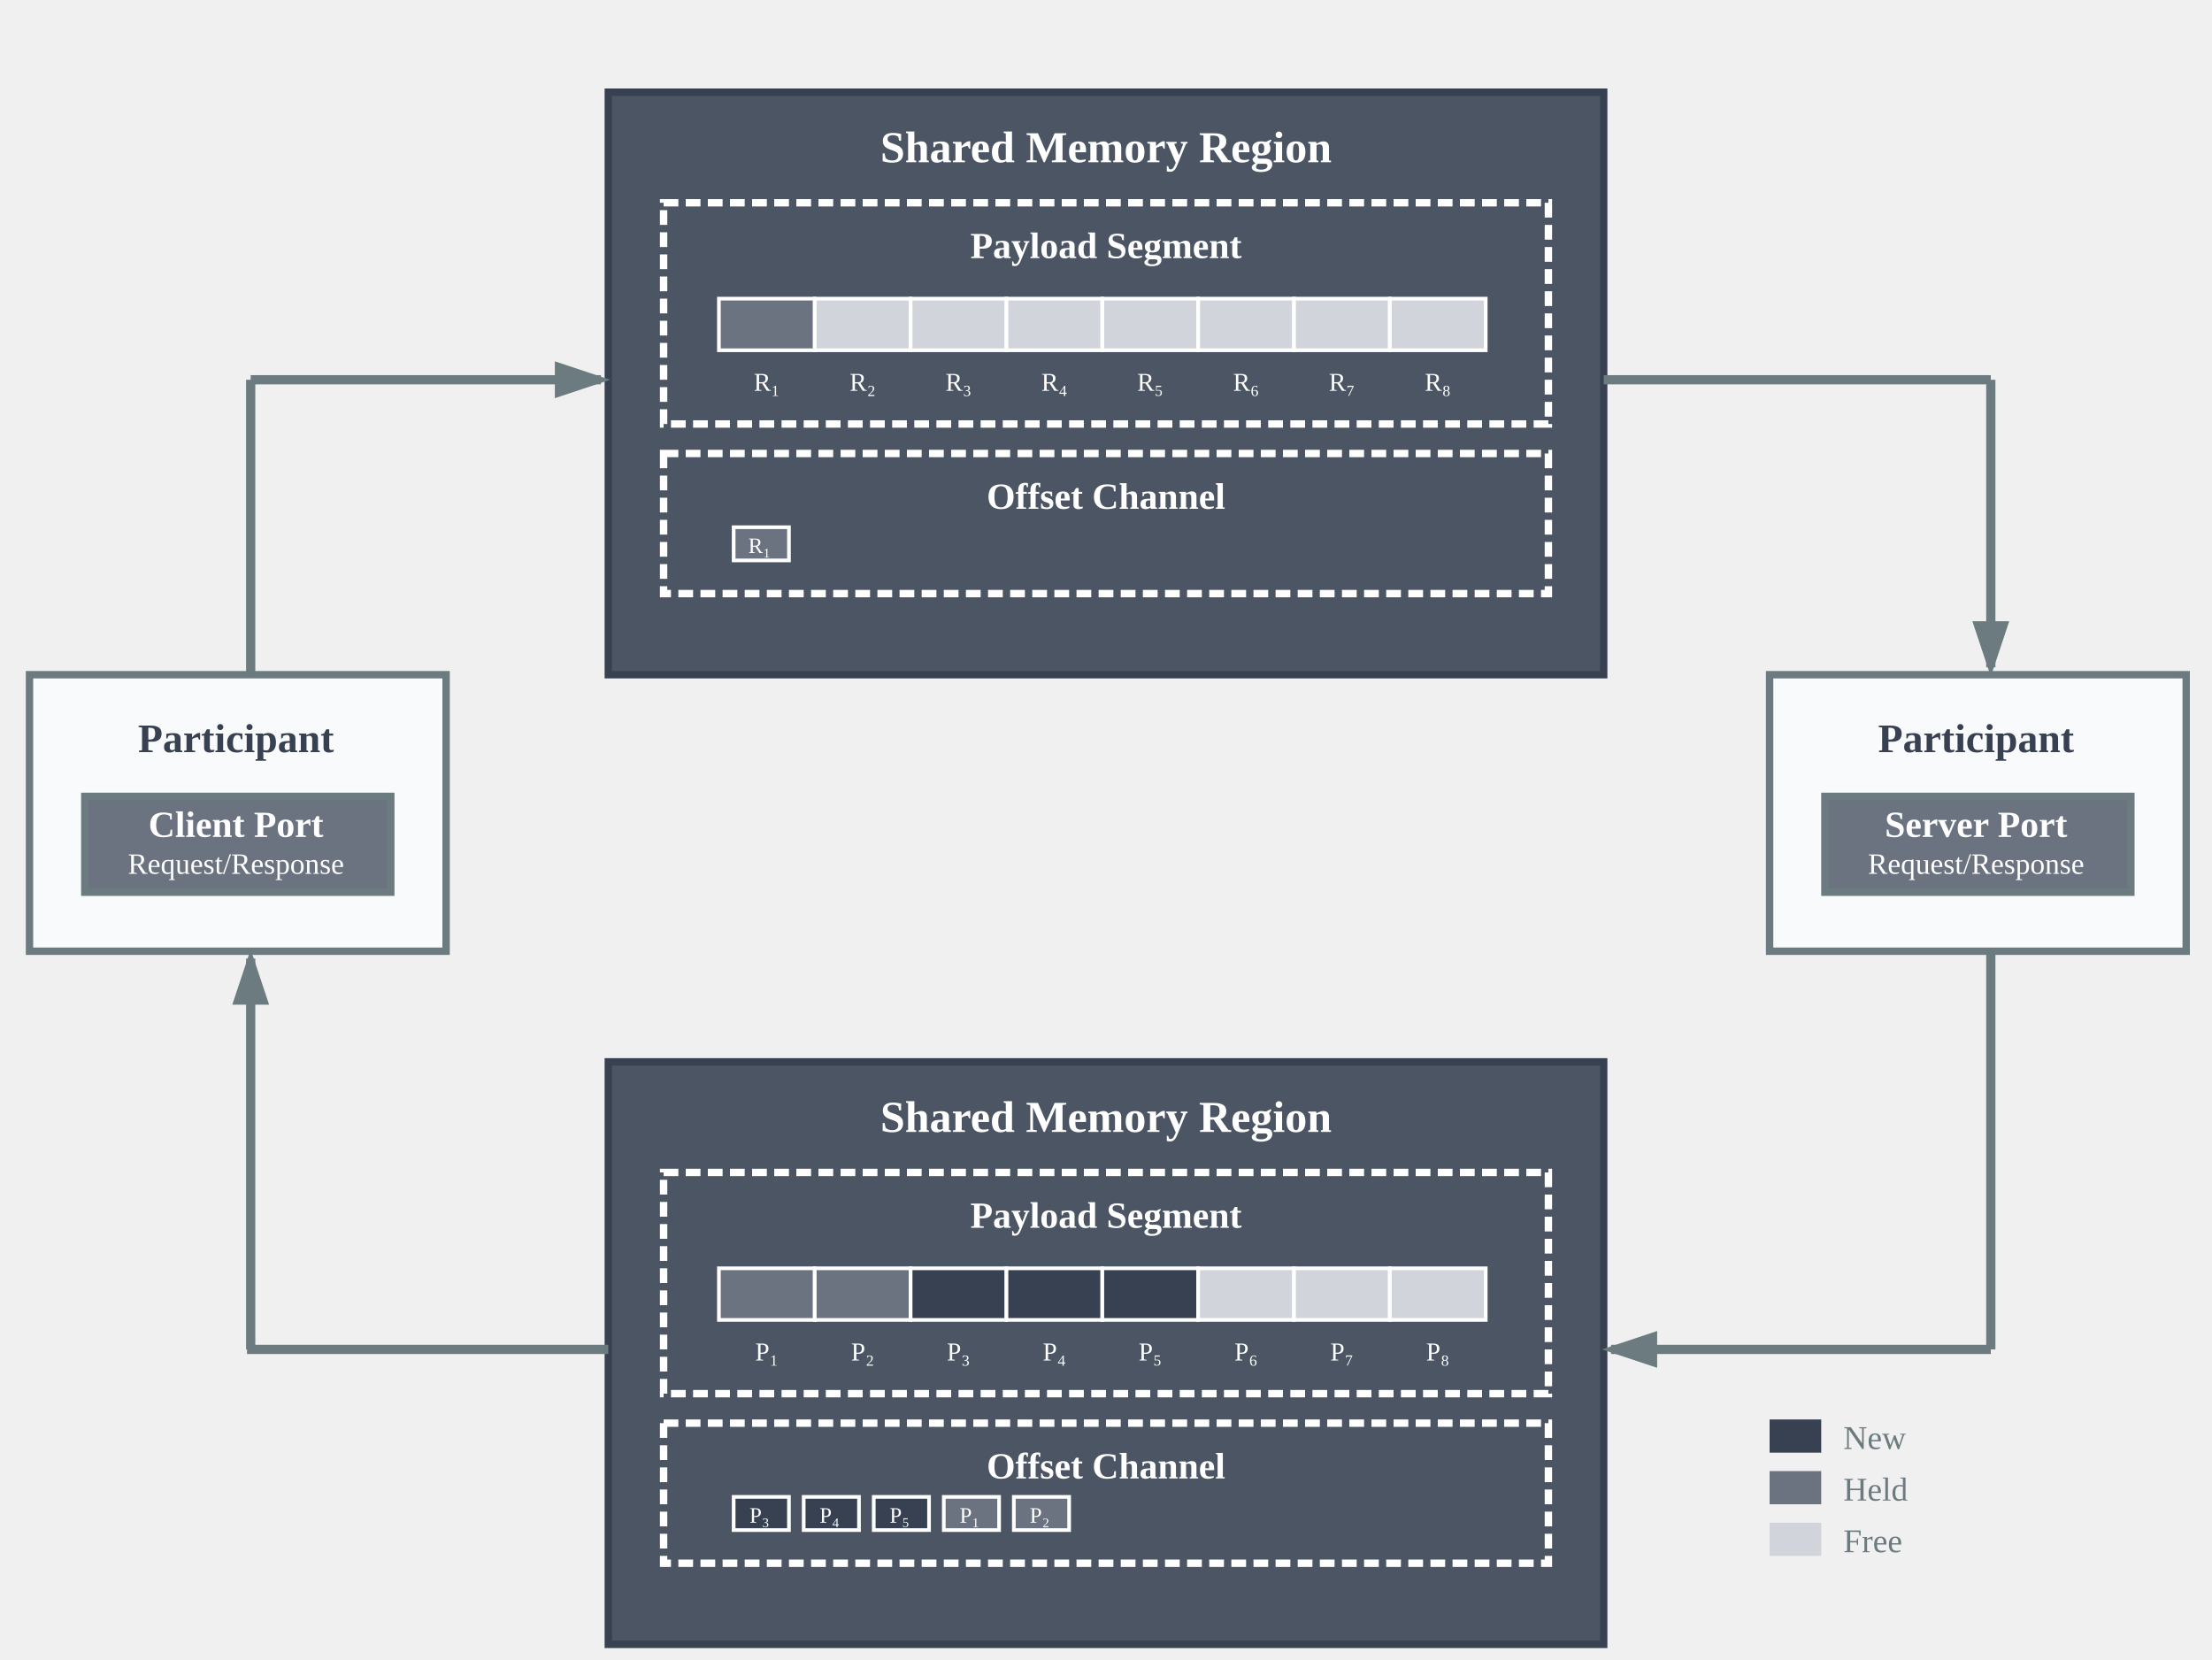
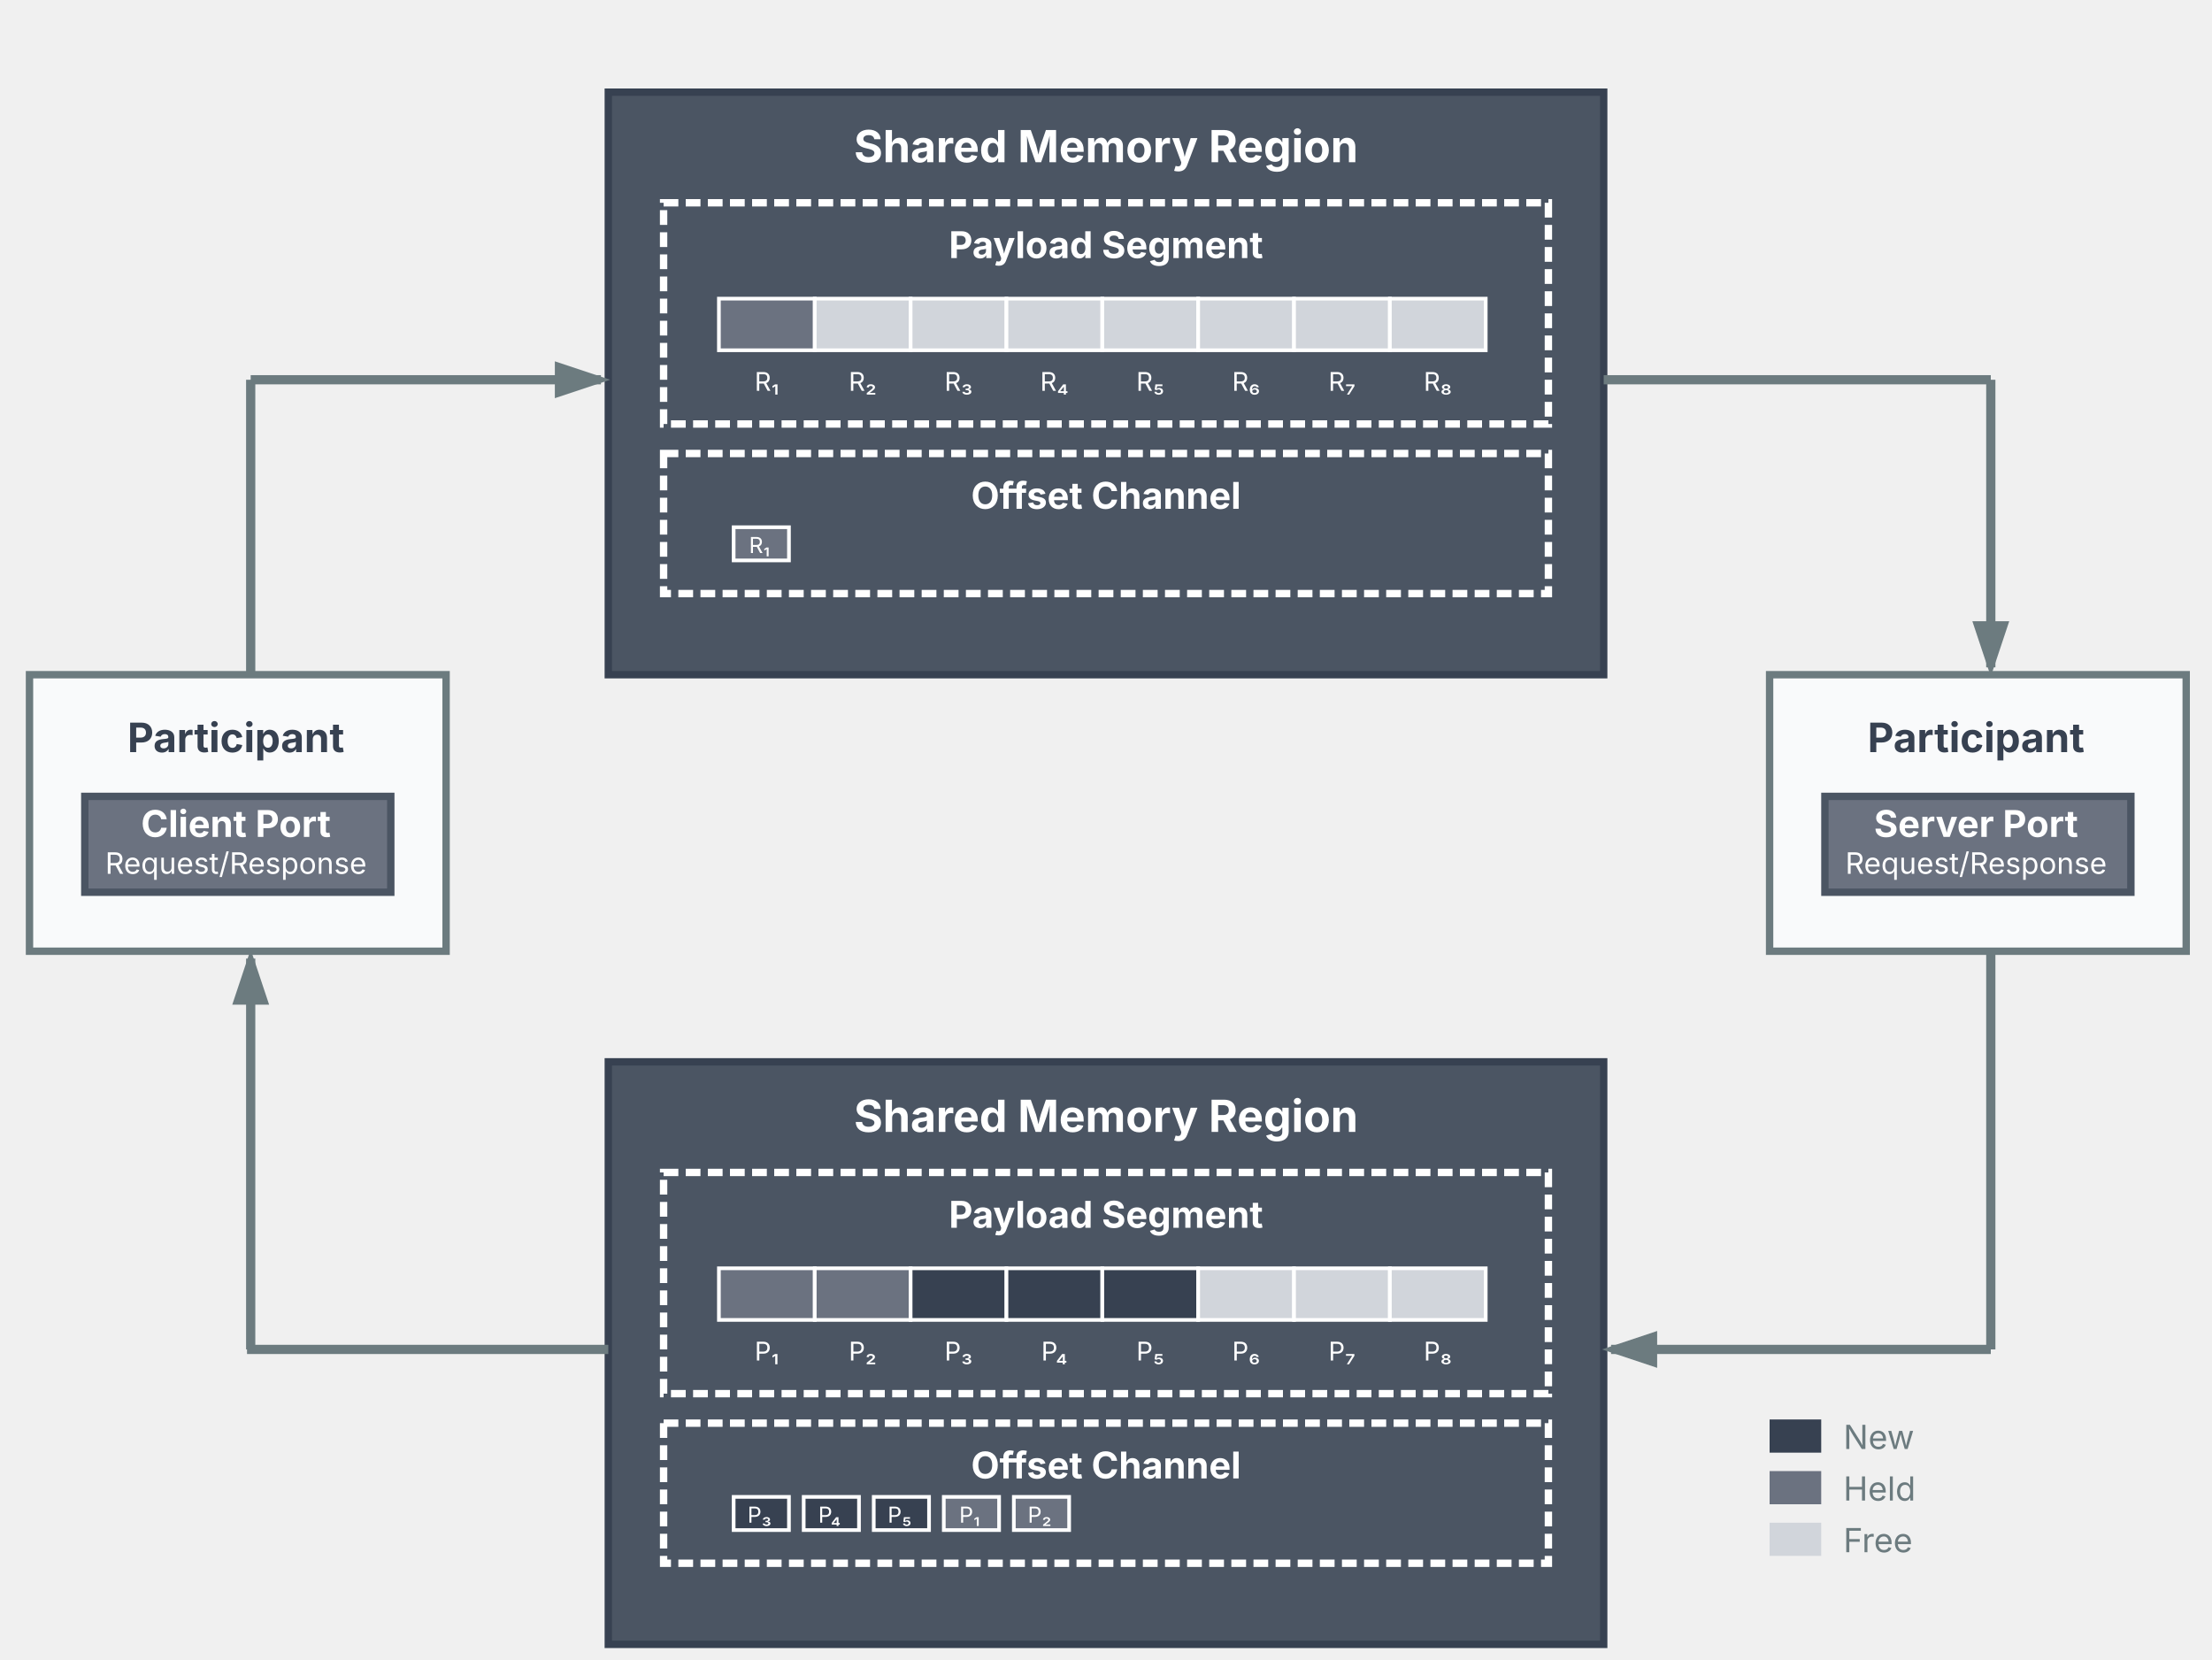
<svg xmlns="http://www.w3.org/2000/svg" viewBox="0 0 600 450">
  <defs>
+     <style>
+       .custom-fonts {
+         font-family: Inter, -apple-system, BlinkMacSystemFont, 'Segoe UI', Roboto, sans-serif;
+       }
+     </style>
    <marker id="arrowhead" markerWidth="6" markerHeight="4" refX="5" refY="2" orient="auto">
      <polygon points="0 0, 6 2, 0 4" fill="#6c7b7f" />
    </marker>
  </defs>
  <rect width="600" height="450" fill="transparent" />
  <rect x="8" y="183" width="113" height="75" fill="#f9fafb" stroke="#6c7b7f" stroke-width="2" />
-   <text x="64" y="204" text-anchor="middle" font-size="11" font-weight="bold" fill="#374151">Participant</text>
-   <rect x="23" y="216" width="83" height="26" fill="#6b7280" stroke="#6c7b7f" stroke-width="2" />
-   <text x="64" y="227" text-anchor="middle" font-size="10" font-weight="bold" fill="white">Client Port</text>
-   <text x="64" y="237" text-anchor="middle" font-size="8" fill="white">Request/Response</text>
+   <text x="64" y="204" text-anchor="middle" class="custom-fonts" font-size="11" font-weight="bold" fill="#374151">Participant</text>
+   <rect x="23" y="216" width="83" height="26" fill="#6b7280" stroke="#4b5563" stroke-width="2" />
+   <text x="64" y="227" text-anchor="middle" class="custom-fonts" font-size="10" font-weight="bold" fill="white">Client Port</text>
+   <text x="64" y="237" text-anchor="middle" class="custom-fonts" font-size="8" fill="white">Request/Response</text>
  <rect x="480" y="183" width="113" height="75" fill="#f9fafb" stroke="#6c7b7f" stroke-width="2" />
-   <text x="536" y="204" text-anchor="middle" font-size="11" font-weight="bold" fill="#374151">Participant</text>
-   <rect x="495" y="216" width="83" height="26" fill="#6b7280" stroke="#6c7b7f" stroke-width="2" />
-   <text x="536" y="227" text-anchor="middle" font-size="10" font-weight="bold" fill="white">Server Port</text>
-   <text x="536" y="237" text-anchor="middle" font-size="8" fill="white">Request/Response</text>
+   <text x="536" y="204" text-anchor="middle" class="custom-fonts" font-size="11" font-weight="bold" fill="#374151">Participant</text>
+   <rect x="495" y="216" width="83" height="26" fill="#6b7280" stroke="#4b5563" stroke-width="2" />
+   <text x="536" y="227" text-anchor="middle" class="custom-fonts" font-size="10" font-weight="bold" fill="white">Server Port</text>
+   <text x="536" y="237" text-anchor="middle" class="custom-fonts" font-size="8" fill="white">Request/Response</text>
  <rect x="165" y="25" width="270" height="158" fill="#4b5563" stroke="#374151" stroke-width="2" />
-   <text x="300" y="44" text-anchor="middle" font-size="12" font-weight="bold" fill="white">Shared Memory Region</text>
+   <text x="300" y="44" text-anchor="middle" class="custom-fonts" font-size="12" font-weight="bold" fill="white">Shared Memory Region</text>
  <rect x="180" y="55" width="240" height="60" fill="none" stroke="white" stroke-width="2" stroke-dasharray="4,2" />
-   <text x="300" y="70" text-anchor="middle" font-size="10" font-weight="bold" fill="white">Payload Segment</text>
+   <text x="300" y="70" text-anchor="middle" class="custom-fonts" font-size="10" font-weight="bold" fill="white">Payload Segment</text>
  <rect x="195" y="81" width="26" height="14" fill="#6b7280" stroke="white" stroke-width="1" />
  <rect x="221" y="81" width="26" height="14" fill="#d1d5db" stroke="white" stroke-width="1" />
  <rect x="247" y="81" width="26" height="14" fill="#d1d5db" stroke="white" stroke-width="1" />
  <rect x="273" y="81" width="26" height="14" fill="#d1d5db" stroke="white" stroke-width="1" />
  <rect x="299" y="81" width="26" height="14" fill="#d1d5db" stroke="white" stroke-width="1" />
  <rect x="325" y="81" width="26" height="14" fill="#d1d5db" stroke="white" stroke-width="1" />
  <rect x="351" y="81" width="26" height="14" fill="#d1d5db" stroke="white" stroke-width="1" />
  <rect x="377" y="81" width="26" height="14" fill="#d1d5db" stroke="white" stroke-width="1" />
-   <text x="208" y="106" text-anchor="middle" font-size="7" fill="white">R₁</text>
-   <text x="234" y="106" text-anchor="middle" font-size="7" fill="white">R₂</text>
-   <text x="260" y="106" text-anchor="middle" font-size="7" fill="white">R₃</text>
-   <text x="286" y="106" text-anchor="middle" font-size="7" fill="white">R₄</text>
-   <text x="312" y="106" text-anchor="middle" font-size="7" fill="white">R₅</text>
-   <text x="338" y="106" text-anchor="middle" font-size="7" fill="white">R₆</text>
-   <text x="364" y="106" text-anchor="middle" font-size="7" fill="white">R₇</text>
-   <text x="390" y="106" text-anchor="middle" font-size="7" fill="white">R₈</text>
+   <text x="208" y="106" text-anchor="middle" class="custom-fonts" font-size="7" fill="white">R₁</text>
+   <text x="234" y="106" text-anchor="middle" class="custom-fonts" font-size="7" fill="white">R₂</text>
+   <text x="260" y="106" text-anchor="middle" class="custom-fonts" font-size="7" fill="white">R₃</text>
+   <text x="286" y="106" text-anchor="middle" class="custom-fonts" font-size="7" fill="white">R₄</text>
+   <text x="312" y="106" text-anchor="middle" class="custom-fonts" font-size="7" fill="white">R₅</text>
+   <text x="338" y="106" text-anchor="middle" class="custom-fonts" font-size="7" fill="white">R₆</text>
+   <text x="364" y="106" text-anchor="middle" class="custom-fonts" font-size="7" fill="white">R₇</text>
+   <text x="390" y="106" text-anchor="middle" class="custom-fonts" font-size="7" fill="white">R₈</text>
  <rect x="180" y="123" width="240" height="38" fill="none" stroke="white" stroke-width="2" stroke-dasharray="4,2" />
-   <text x="300" y="138" text-anchor="middle" font-size="10" font-weight="bold" fill="white">Offset Channel</text>
+   <text x="300" y="138" text-anchor="middle" class="custom-fonts" font-size="10" font-weight="bold" fill="white">Offset Channel</text>
  <rect x="199" y="143" width="15" height="9" fill="#6b7280" stroke="white" stroke-width="1" />
-   <text x="206" y="150" text-anchor="middle" font-size="6" fill="white">R₁</text>
+   <text x="206" y="150" text-anchor="middle" class="custom-fonts" font-size="6" fill="white">R₁</text>
  <rect x="165" y="288" width="270" height="158" fill="#4b5563" stroke="#374151" stroke-width="2" />
-   <text x="300" y="307" text-anchor="middle" font-size="12" font-weight="bold" fill="white">Shared Memory Region</text>
+   <text x="300" y="307" text-anchor="middle" class="custom-fonts" font-size="12" font-weight="bold" fill="white">Shared Memory Region</text>
  <rect x="180" y="318" width="240" height="60" fill="none" stroke="white" stroke-width="2" stroke-dasharray="4,2" />
-   <text x="300" y="333" text-anchor="middle" font-size="10" font-weight="bold" fill="white">Payload Segment</text>
+   <text x="300" y="333" text-anchor="middle" class="custom-fonts" font-size="10" font-weight="bold" fill="white">Payload Segment</text>
  <rect x="195" y="344" width="26" height="14" fill="#6b7280" stroke="white" stroke-width="1" />
  <rect x="221" y="344" width="26" height="14" fill="#6b7280" stroke="white" stroke-width="1" />
  <rect x="247" y="344" width="26" height="14" fill="#374151" stroke="white" stroke-width="1" />
  <rect x="273" y="344" width="26" height="14" fill="#374151" stroke="white" stroke-width="1" />
  <rect x="299" y="344" width="26" height="14" fill="#374151" stroke="white" stroke-width="1" />
  <rect x="325" y="344" width="26" height="14" fill="#d1d5db" stroke="white" stroke-width="1" />
  <rect x="351" y="344" width="26" height="14" fill="#d1d5db" stroke="white" stroke-width="1" />
  <rect x="377" y="344" width="26" height="14" fill="#d1d5db" stroke="white" stroke-width="1" />
-   <text x="208" y="369" text-anchor="middle" font-size="7" fill="white">P₁</text>
-   <text x="234" y="369" text-anchor="middle" font-size="7" fill="white">P₂</text>
-   <text x="260" y="369" text-anchor="middle" font-size="7" fill="white">P₃</text>
-   <text x="286" y="369" text-anchor="middle" font-size="7" fill="white">P₄</text>
-   <text x="312" y="369" text-anchor="middle" font-size="7" fill="white">P₅</text>
-   <text x="338" y="369" text-anchor="middle" font-size="7" fill="white">P₆</text>
-   <text x="364" y="369" text-anchor="middle" font-size="7" fill="white">P₇</text>
-   <text x="390" y="369" text-anchor="middle" font-size="7" fill="white">P₈</text>
+   <text x="208" y="369" text-anchor="middle" class="custom-fonts" font-size="7" fill="white">P₁</text>
+   <text x="234" y="369" text-anchor="middle" class="custom-fonts" font-size="7" fill="white">P₂</text>
+   <text x="260" y="369" text-anchor="middle" class="custom-fonts" font-size="7" fill="white">P₃</text>
+   <text x="286" y="369" text-anchor="middle" class="custom-fonts" font-size="7" fill="white">P₄</text>
+   <text x="312" y="369" text-anchor="middle" class="custom-fonts" font-size="7" fill="white">P₅</text>
+   <text x="338" y="369" text-anchor="middle" class="custom-fonts" font-size="7" fill="white">P₆</text>
+   <text x="364" y="369" text-anchor="middle" class="custom-fonts" font-size="7" fill="white">P₇</text>
+   <text x="390" y="369" text-anchor="middle" class="custom-fonts" font-size="7" fill="white">P₈</text>
  <rect x="180" y="386" width="240" height="38" fill="none" stroke="white" stroke-width="2" stroke-dasharray="4,2" />
-   <text x="300" y="401" text-anchor="middle" font-size="10" font-weight="bold" fill="white">Offset Channel</text>
+   <text x="300" y="401" text-anchor="middle" class="custom-fonts" font-size="10" font-weight="bold" fill="white">Offset Channel</text>
  <rect x="199" y="406" width="15" height="9" fill="#374151" stroke="white" stroke-width="1" />
-   <text x="206" y="413" text-anchor="middle" font-size="6" fill="white">P₃</text>
+   <text x="206" y="413" text-anchor="middle" class="custom-fonts" font-size="6" fill="white">P₃</text>
  <rect x="218" y="406" width="15" height="9" fill="#374151" stroke="white" stroke-width="1" />
-   <text x="225" y="413" text-anchor="middle" font-size="6" fill="white">P₄</text>
+   <text x="225" y="413" text-anchor="middle" class="custom-fonts" font-size="6" fill="white">P₄</text>
  <rect x="237" y="406" width="15" height="9" fill="#374151" stroke="white" stroke-width="1" />
-   <text x="244" y="413" text-anchor="middle" font-size="6" fill="white">P₅</text>
+   <text x="244" y="413" text-anchor="middle" class="custom-fonts" font-size="6" fill="white">P₅</text>
  <rect x="256" y="406" width="15" height="9" fill="#6b7280" stroke="white" stroke-width="1" />
-   <text x="263" y="413" text-anchor="middle" font-size="6" fill="white">P₁</text>
+   <text x="263" y="413" text-anchor="middle" class="custom-fonts" font-size="6" fill="white">P₁</text>
  <rect x="275" y="406" width="15" height="9" fill="#6b7280" stroke="white" stroke-width="1" />
-   <text x="282" y="413" text-anchor="middle" font-size="6" fill="white">P₂</text>
+   <text x="282" y="413" text-anchor="middle" class="custom-fonts" font-size="6" fill="white">P₂</text>
  <line x1="68" y1="183" x2="68" y2="103" stroke="#6c7b7f" stroke-width="2.5" />
  <line x1="68" y1="103" x2="163" y2="103" stroke="#6c7b7f" stroke-width="2.5" marker-end="url(#arrowhead)" />
  <line x1="435" y1="103" x2="540" y2="103" stroke="#6c7b7f" stroke-width="2.5" />
  <line x1="540" y1="103" x2="540" y2="181" stroke="#6c7b7f" stroke-width="2.5" marker-end="url(#arrowhead)" />
  <line x1="540" y1="258" x2="540" y2="366" stroke="#6c7b7f" stroke-width="2.5" />
  <line x1="540" y1="366" x2="437" y2="366" stroke="#6c7b7f" stroke-width="2.5" marker-end="url(#arrowhead)" />
  <line x1="67" y1="366" x2="165" y2="366" stroke="#6c7b7f" stroke-width="2.5" />
  <line x1="68" y1="366" x2="68" y2="260" stroke="#6c7b7f" stroke-width="2.5" marker-end="url(#arrowhead)" />
  <rect x="480" y="385" width="14" height="9" fill="#374151" />
-   <text x="500" y="393" font-size="9" fill="#6c7b7f">New</text>
+   <text x="500" y="393" font-size="9" class="custom-fonts" fill="#6c7b7f">New</text>
  <rect x="480" y="399" width="14" height="9" fill="#6b7280" />
-   <text x="500" y="407" font-size="9" fill="#6c7b7f">Held</text>
+   <text x="500" y="407" font-size="9" class="custom-fonts" fill="#6c7b7f">Held</text>
  <rect x="480" y="413" width="14" height="9" fill="#d1d5db" />
-   <text x="500" y="421" font-size="9" fill="#6c7b7f">Free</text>
+   <text x="500" y="421" font-size="9" class="custom-fonts" fill="#6c7b7f">Free</text>
</svg>
